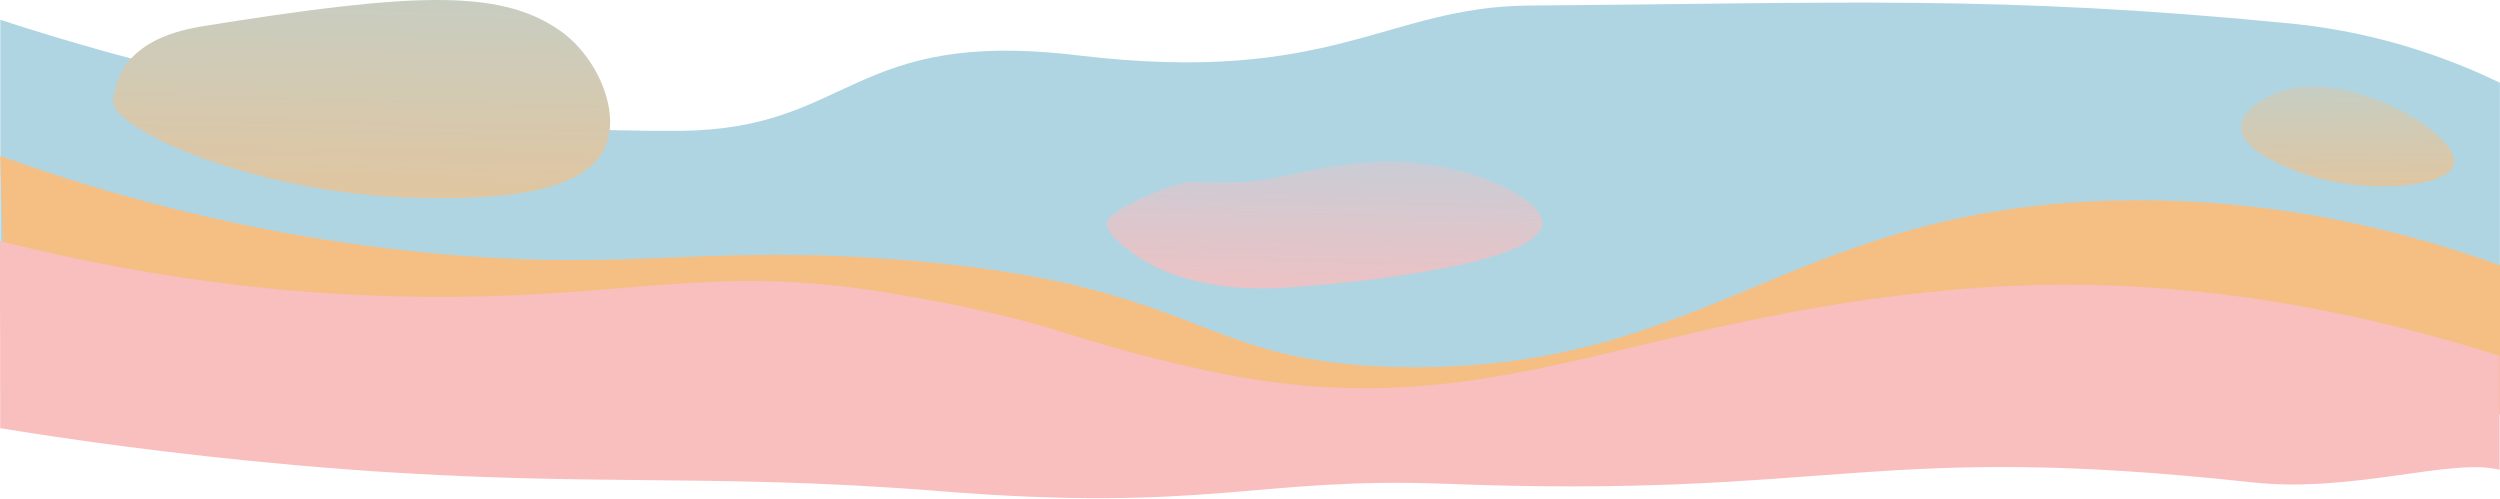
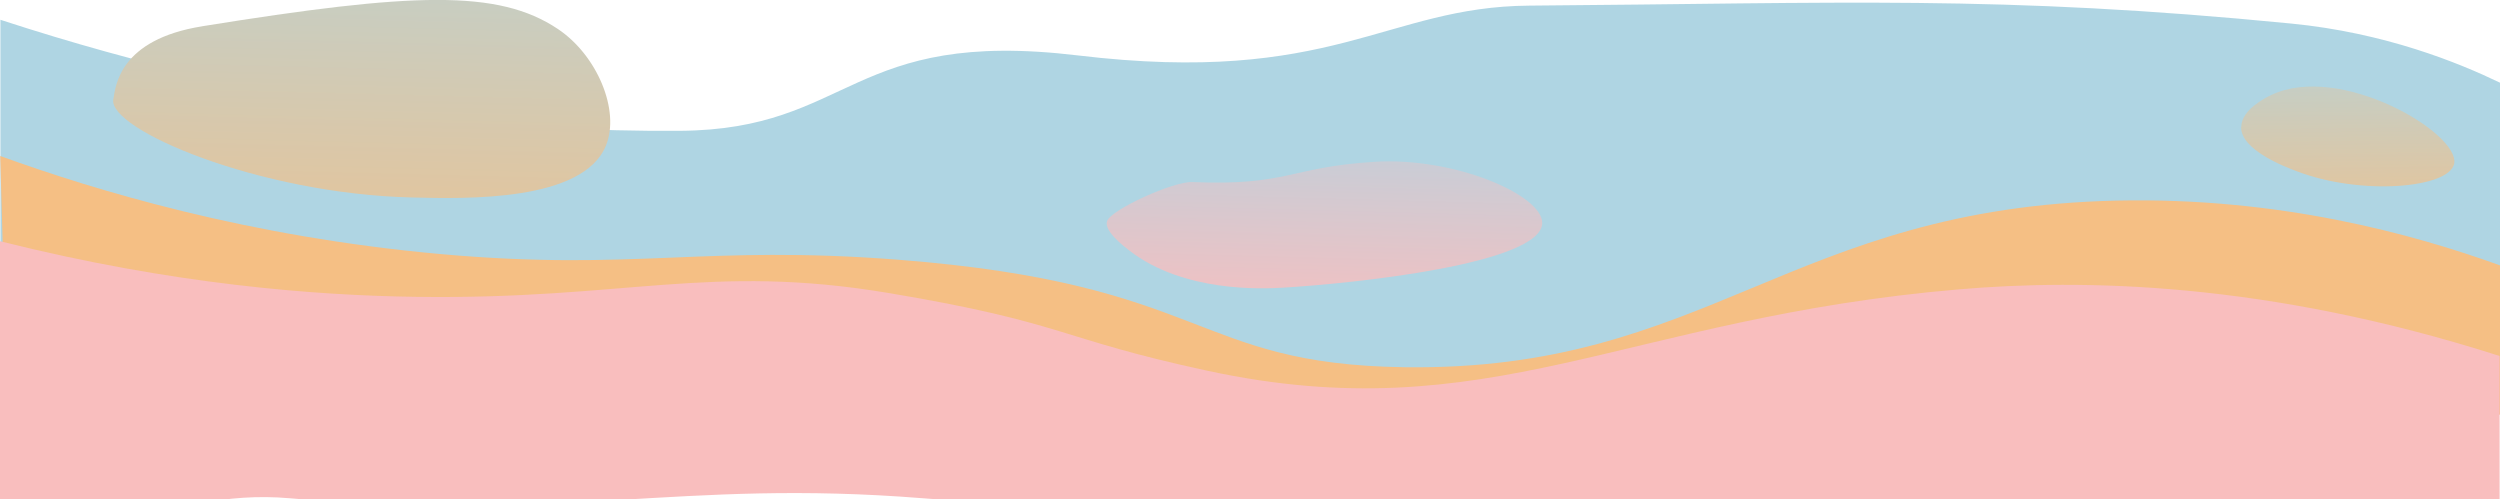
- <svg xmlns="http://www.w3.org/2000/svg" id="Layer_1" data-name="Layer 1" viewBox="0 0 1200.2 239.16">
+ <svg xmlns="http://www.w3.org/2000/svg" version="1.1" viewBox="0 0 1200.2 239.2">
  <defs>
    <style>
      .cls-1 {
-         fill: url(#linear-gradient);
-       }
- 
-       .cls-1, .cls-2, .cls-3, .cls-4, .cls-5, .cls-6 {
-         stroke-width: 0px;
+         fill: #f5bf84;
      }

      .cls-2 {
+         fill: url(#linear-gradient-2);
+       }
+ 
+       .cls-3 {
+         fill: url(#linear-gradient-3);
+       }
+ 
+       .cls-4 {
        fill: #afd5e3;
      }

-       .cls-3 {
+       .cls-5 {
        fill: #f9bebe;
      }

-       .cls-4 {
-         fill: url(#linear-gradient-2);
-       }
- 
-       .cls-5 {
-         fill: #f5bf84;
-       }
- 
      .cls-6 {
-         fill: url(#linear-gradient-3);
+         fill: url(#linear-gradient);
      }
    </style>
-     <linearGradient id="linear-gradient" x1="177.53" y1="-245.13" x2="170.43" y2="-522.53" gradientTransform="translate(0 -344.9) scale(1 -1)" gradientUnits="userSpaceOnUse">
+     <linearGradient id="linear-gradient" x1="177.5" y1="335.8" x2="170.4" y2="613.2" gradientTransform="translate(0 -435.6)" gradientUnits="userSpaceOnUse">
      <stop offset="0" stop-color="#afd5e3" />
      <stop offset="1" stop-color="#f5bf84" />
    </linearGradient>
-     <linearGradient id="linear-gradient-2" x1="637.99" y1="-374.34" x2="634.39" y2="-505.84" gradientTransform="translate(0 -344.9) scale(1 -1)" gradientUnits="userSpaceOnUse">
+     <linearGradient id="linear-gradient-2" x1="638" y1="465" x2="634.4" y2="596.5" gradientTransform="translate(0 -435.6)" gradientUnits="userSpaceOnUse">
      <stop offset="0" stop-color="#afd5e3" />
      <stop offset="1" stop-color="#f9bebe" />
    </linearGradient>
-     <linearGradient id="linear-gradient-3" x1="1126.14" y1="-340.08" x2="1127.94" y2="-478.78" gradientTransform="translate(0 -344.9) scale(1 -1)" gradientUnits="userSpaceOnUse">
+     <linearGradient id="linear-gradient-3" x1="1126.1" y1="430.8" x2="1127.9" y2="569.5" gradientTransform="translate(0 -435.6)" gradientUnits="userSpaceOnUse">
      <stop offset="0" stop-color="#afd5e3" />
      <stop offset="1" stop-color="#f5bf84" />
    </linearGradient>
  </defs>
-   <g id="Layer_1-2" data-name="Layer 1-2">
-     <g id="Outer">
-       <path class="cls-2" d="m.15,151.4c65.7,20.3,163.6,28.2,292,32.2,116.3,3.6,155.4-.6,255,9,156.9,15.1,338.6-38.1,461-20,79.1,11.7,17-17,192-6V39.7c-19.9-9.6-55.2-24-100.3-28.4C959.25-2.5,884.24,1.56,734.24,2.66c-69.1.5-94.35,38.61-216.85,23.91-109.5-13.1-108.34,35.63-190.94,36.23C249.45,63.4,138.35,54.6.15,9.5" />
-     </g>
-     <g id="Middle">
-       <path class="cls-5" d="m.1,74.86c45.6,16.5,119,38.8,211.7,47.1,93.1,8.3,125.8-4.6,219.6,2.7,149,11.6,140.8,50.1,242.7,51.6,145.7,2,185.1-76.5,342.2-80,77.9-1.7,142,16,183.9,31.1v71.7c-18.8-2.2-34,.3-71.1,0-143.3-1.2-65.1-15-184-10.8-54.2,1.9-169.2,41.9-334,24.3-123.5-13.2-172.8-37.2-272-45-79.2-6.4-198.6,37.5-336,13" />
-     </g>
-     <g id="Inner">
-       <path class="cls-3" d="m.1,205.56c31.9,5.2,81.4,12.4,142.3,17.8,132.9,11.7,190.9,3,308.4,12.4,130.1,10.5,152.5-7,243.3-3.5,186.2,7.3,203.8-20.7,387-.7,48.6,5.3,96.1-12,118.9-6v-54.7c-112.3-35.9-200.9-37-259.4-32-161.1,13.7-225.9,68.2-360.9,39.1-72-15.5-67.6-23-152.9-37.3-86.5-14.5-126.3,3.3-227.6,1.8-47.6-.7-116-5.8-199.2-26.7" />
-     </g>
-     <g id="Blobs">
-       <path class="cls-1" d="m97.05,12.63c101.3-16.3,142.1-17.8,170.7,1.3,18.9,12.6,30,39.2,23.1,56-11,26.9-66.8,25.6-93.3,24.9-73.8-1.8-145.8-32.8-143.2-47.1,1.1-6.1,2.6-28.7,42.8-35.1,0,0-.1,0-.1,0Z" />
-       <path class="cls-4" d="m542.21,120.33c25.9,20.1,63.6,18.4,73.8,17.8,33.5-2,124.3-11.4,124.4-31.1,0-13.4-42.1-31.8-80.9-29.3-40.6,2.6-41.2,11.6-87.1,9.7-9.1-.4-38.9,13.2-40.9,18.7-1.7,4.6,7.7,11.9,10.7,14.2h0Z" />
-       <path class="cls-6" d="m1075.9,60.89c-.2,11.1,21.1,19.2,26.7,21.3,31,11.9,73.2,8.1,75.6-3.6,2.9-14.6-54.9-48.9-88-32.9-1.9.9-14.1,6.8-14.2,15.1h0l-.1.1h0Z" />
+   <g>
+     <g id="Layer_1">
+       <g id="Layer_1-2">
+         <g id="Outer">
+           <path class="cls-4" d="M.2,151.4c65.7,20.3,163.6,28.2,292,32.2,116.3,3.6,155.4-.6,255,9,156.9,15.1,338.6-38.1,461-20,79.1,11.7,17-17,192-6V39.7c-19.9-9.6-55.2-24-100.3-28.4C959.2-2.5,884.2,1.6,734.2,2.7c-69.1.5-94.3,38.6-216.8,23.9-109.5-13.1-108.3,35.6-190.9,36.2C249.4,63.4,138.4,54.6.2,9.5" />
+         </g>
+         <g id="Middle">
+           <path class="cls-1" d="M.1,74.9c45.6,16.5,119,38.8,211.7,47.1,93.1,8.3,125.8-4.6,219.6,2.7,149,11.6,140.8,50.1,242.7,51.6,145.7,2,185.1-76.5,342.2-80,77.9-1.7,142,16,183.9,31.1v71.7c-18.8-2.2-34,.3-71.1,0-143.3-1.2-65.1-15-184-10.8-54.2,1.9-169.2,41.9-334,24.3-123.5-13.2-172.8-37.2-272-45-79.2-6.4-198.6,37.5-336,13" />
+         </g>
+         <g id="Inner">
+           <path class="cls-5" d="M0,264.7c31.9,5.2,78.1-30.9,139-25.5,132.9,11.7,186.5-9.4,304,0,130.1,10.5,174.2,2,265,5.5,186.2,7.3,207.8-7,391,13,48.6,5.3,78.2,13,101,19v-105.8c-112.3-35.9-200.9-37-259.4-32-161.1,13.7-225.9,68.2-360.9,39.1-72-15.5-67.6-23-152.9-37.3-86.5-14.5-126.3,3.3-227.6,1.8C151.6,141.8,83.2,136.7,0,115.8" />
+         </g>
+         <g id="Blobs">
+           <path class="cls-6" d="M97.1,12.6c101.3-16.3,142.1-17.8,170.7,1.3,18.9,12.6,30,39.2,23.1,56-11,26.9-66.8,25.6-93.3,24.9-73.8-1.8-145.8-32.8-143.2-47.1,1.1-6.1,2.6-28.7,42.8-35.1,0,0,0,0-.1,0Z" />
+           <path class="cls-2" d="M542.2,120.3c25.9,20.1,63.6,18.4,73.8,17.8,33.5-2,124.3-11.4,124.4-31.1,0-13.4-42.1-31.8-80.9-29.3-40.6,2.6-41.2,11.6-87.1,9.7-9.1-.4-38.9,13.2-40.9,18.7-1.7,4.6,7.7,11.9,10.7,14.2h0Z" />
+           <path class="cls-3" d="M1075.9,60.9c-.2,11.1,21.1,19.2,26.7,21.3,31,11.9,73.2,8.1,75.6-3.6,2.9-14.6-54.9-48.9-88-32.9-1.9.9-14.1,6.8-14.2,15.1h0Z" />
+         </g>
+       </g>
    </g>
  </g>
</svg>
